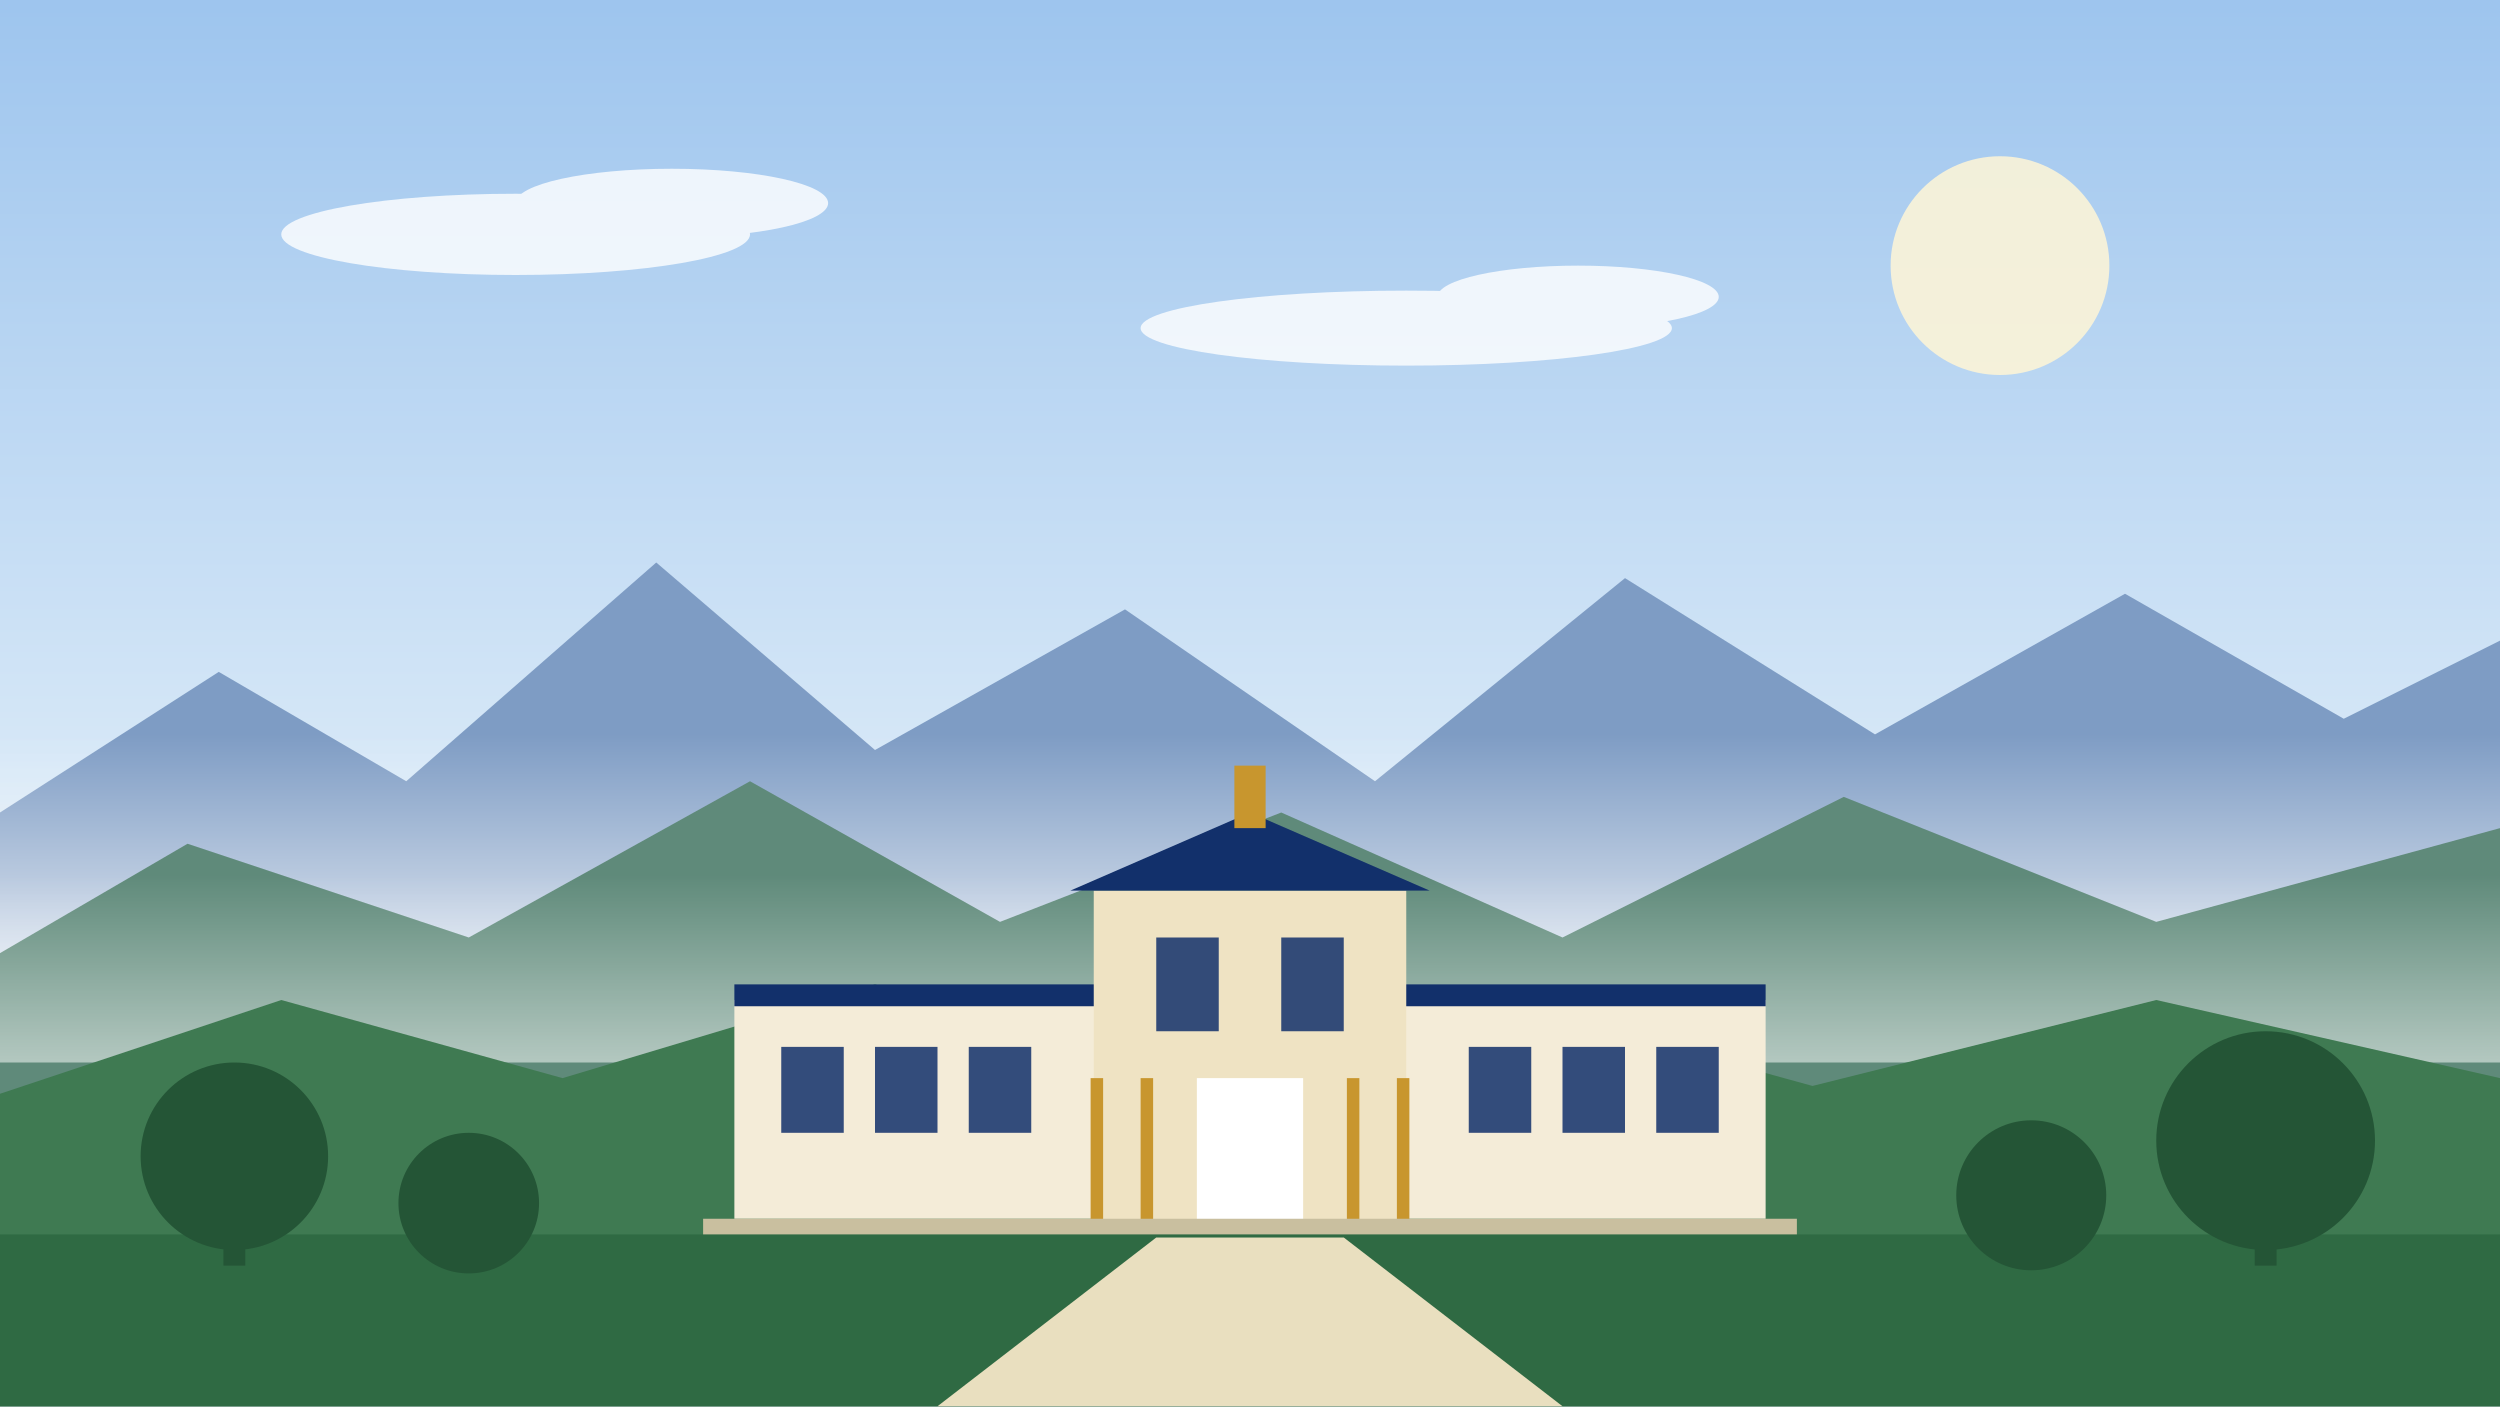
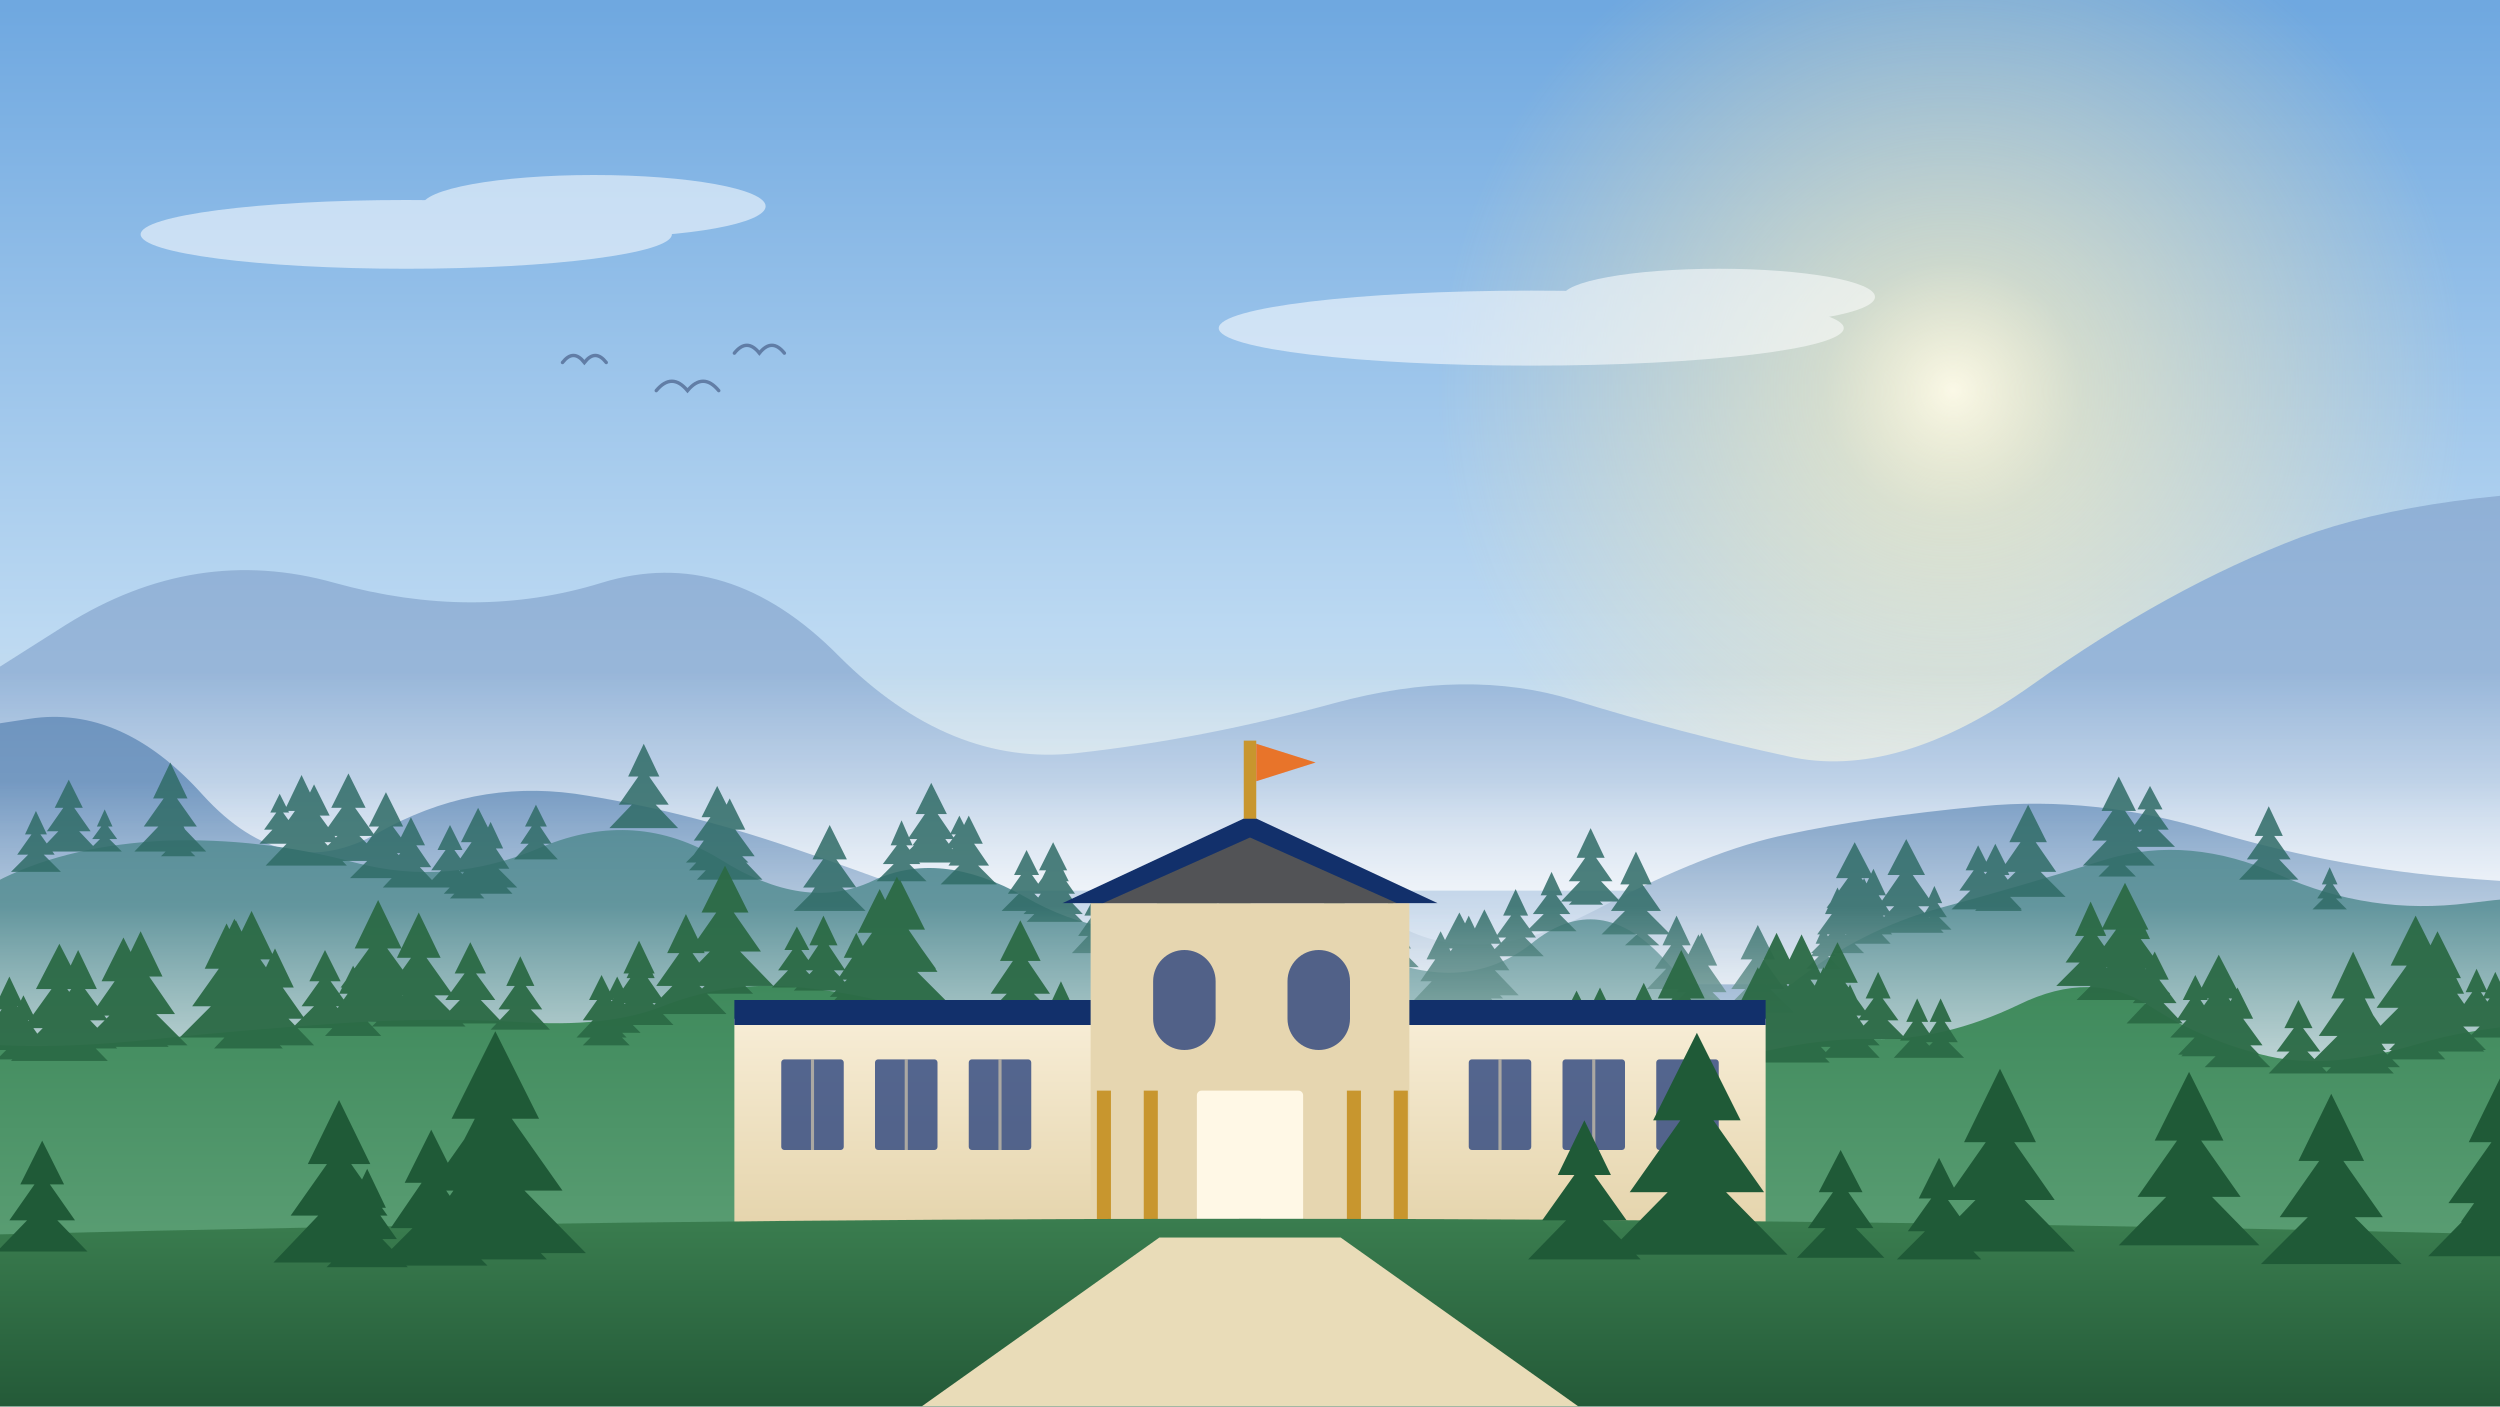
- <svg xmlns="http://www.w3.org/2000/svg" viewBox="0 0 1600 900" preserveAspectRatio="xMidYMax slice" role="img" aria-label="Illustration of hills and an academic building">
+ <svg xmlns="http://www.w3.org/2000/svg" viewBox="0 0 1600 900" preserveAspectRatio="xMidYMax slice" role="img" aria-label="Illustration of a view of hills and an academic building">
  <defs>
    <linearGradient id="sky" x1="0" y1="0" x2="0" y2="1">
-       <stop offset="0" stop-color="#9ec5ee" />
-       <stop offset=".55" stop-color="#d7e8f7" />
-       <stop offset="1" stop-color="#f6efd9" />
+       <stop offset="0" stop-color="#6fa8e0" />
+       <stop offset=".45" stop-color="#bcd9f2" />
+       <stop offset=".8" stop-color="#f6e9cc" />
+       <stop offset="1" stop-color="#fbd9a8" />
+     </linearGradient>
+     <radialGradient id="sun" cx="1250" cy="250" r="330" gradientUnits="userSpaceOnUse">
+       <stop offset="0" stop-color="#fffbe6" stop-opacity=".95" />
+       <stop offset=".25" stop-color="#ffefb8" stop-opacity=".55" />
+       <stop offset="1" stop-color="#ffe3a0" stop-opacity="0" />
+     </radialGradient>
+     <linearGradient id="wallD" x1="0" y1="0" x2="0" y2="1">
+       <stop offset="0" stop-color="#f7edd6" />
+       <stop offset="1" stop-color="#e4d3aa" />
+     </linearGradient>
+     <linearGradient id="wallN" x1="0" y1="0" x2="0" y2="1">
+       <stop offset="0" stop-color="#2a3560" />
+       <stop offset="1" stop-color="#1d2748" />
    </linearGradient>
    <linearGradient id="mist" x1="0" y1="0" x2="0" y2="1">
      <stop offset="0" stop-color="#fff" stop-opacity="0" />
-       <stop offset="1" stop-color="#fff" stop-opacity=".75" />
+       <stop offset="1" stop-color="#fff" stop-opacity=".7" />
+     </linearGradient>
+     <linearGradient id="r1" x1="0" y1="0" x2="0" y2="1">
+       <stop offset="0" stop-color="#8fb0d6" />
+       <stop offset="1" stop-color="#b9cfe6" />
+     </linearGradient>
+     <linearGradient id="r2" x1="0" y1="0" x2="0" y2="1">
+       <stop offset="0" stop-color="#6f95bf" />
+       <stop offset="1" stop-color="#a6c0d9" />
+     </linearGradient>
+     <linearGradient id="r3" x1="0" y1="0" x2="0" y2="1">
+       <stop offset="0" stop-color="#5a8f9a" />
+       <stop offset="1" stop-color="#9ec4b6" />
+     </linearGradient>
+     <linearGradient id="r4" x1="0" y1="0" x2="0" y2="1">
+       <stop offset="0" stop-color="#3f8a5c" />
+       <stop offset="1" stop-color="#6aa981" />
+     </linearGradient>
+     <linearGradient id="ground" x1="0" y1="0" x2="0" y2="1">
+       <stop offset="0" stop-color="#3a7d4f" />
+       <stop offset="1" stop-color="#245a38" />
    </linearGradient>
  </defs>
  <rect width="1600" height="900" fill="url(#sky)" />
-   <circle cx="1280" cy="170" r="70" fill="#fff6d6" opacity=".85" />
-   <g fill="#fff" opacity=".8">
-     <ellipse cx="330" cy="150" rx="150" ry="26" />
-     <ellipse cx="430" cy="130" rx="100" ry="22" />
-     <ellipse cx="900" cy="210" rx="170" ry="24" />
-     <ellipse cx="1010" cy="190" rx="90" ry="20" />
+   <rect width="1600" height="900" fill="url(#sun)" />
+   <g fill="#fff" opacity=".55">
+     <ellipse cx="260" cy="150" rx="170" ry="22" />
+     <ellipse cx="380" cy="132" rx="110" ry="20" />
+     <ellipse cx="980" cy="210" rx="200" ry="24" />
+     <ellipse cx="1100" cy="190" rx="100" ry="18" />
  </g>
-   <path fill="#7e9cc4" d="M0 520 L140 430 L260 500 L420 360 L560 480 L720 390 L880 500 L1040 370 L1200 470 L1360 380 L1500 460 L1600 410 V900 H0Z" />
-   <path fill="url(#mist)" d="M0 470 H1600 V620 H0Z" />
-   <path fill="#5f8a7a" d="M0 610 L120 540 L300 600 L480 500 L640 590 L820 520 L1000 600 L1180 510 L1380 590 L1600 530 V900 H0Z" />
-   <path fill="url(#mist)" d="M0 560 H1600 V680 H0Z" opacity=".7" />
-   <path fill="#3f7a52" d="M0 700 L180 640 L360 690 L560 630 L760 690 L960 640 L1160 695 L1380 640 L1600 690 V900 H0Z" />
-   <g transform="translate(470 560)">
-     <rect x="0" y="80" width="660" height="140" fill="#f4ecd8" />
-     <rect x="0" y="70" width="660" height="14" fill="#12306b" />
-     <rect x="230" y="10" width="200" height="214" fill="#efe3c3" />
-     <polygon points="215,10 330,-40 445,10" fill="#12306b" />
-     <rect x="320" y="-70" width="20" height="40" fill="#c8962e" />
-     <g fill="#12306b" opacity=".85">
-       <rect x="30" y="110" width="40" height="55" />
-       <rect x="90" y="110" width="40" height="55" />
-       <rect x="150" y="110" width="40" height="55" />
-       <rect x="470" y="110" width="40" height="55" />
-       <rect x="530" y="110" width="40" height="55" />
-       <rect x="590" y="110" width="40" height="55" />
-       <rect x="270" y="40" width="40" height="60" />
-       <rect x="350" y="40" width="40" height="60" />
-     </g>
-     <g fill="#fff">
-       <rect x="296" y="130" width="68" height="94" />
-     </g>
-     <g fill="#c8962e">
-       <rect x="228" y="130" width="8" height="94" />
-       <rect x="424" y="130" width="8" height="94" />
-       <rect x="260" y="130" width="8" height="94" />
-       <rect x="392" y="130" width="8" height="94" />
-     </g>
-     <rect x="-20" y="220" width="700" height="12" fill="#c9bf9f" />
+   <g fill="none" stroke="#3a4f78" stroke-width="2.2" stroke-linecap="round" opacity=".6">
+     <path d="M420 250q10-12 20 0q10-12 20 0" />
+     <path d="M470 226q8-10 16 0q8-10 16 0" />
+     <path d="M360 232q7-9 14 0q7-9 14 0" />
  </g>
-   <rect y="790" width="1600" height="110" fill="#2f6a43" />
-   <path fill="#e9dfbf" d="M740 792 H860 L1000 900 H600Z" />
-   <g fill="#245536">
-     <circle cx="150" cy="740" r="60" />
-     <rect x="143" y="740" width="14" height="70" />
-     <circle cx="1450" cy="730" r="70" />
-     <rect x="1443" y="730" width="14" height="80" />
-     <circle cx="300" cy="770" r="45" />
-     <circle cx="1300" cy="765" r="48" />
+   <path fill="url(#r1)" d="M-40 452 Q-40 452 42 400 Q125 348 214 373 Q304 398 385 373 Q466 348 537 420 Q608 491 689 482 Q770 473 854 450 Q939 427 1007 448 Q1075 469 1144 484 Q1214 500 1301 438 Q1388 376 1472 344 Q1556 313 1698 313 L1840 313 V900 H-40Z" />
+   <rect y="430" width="1600" height="140" fill="url(#mist)" />
+   <path fill="url(#r2)" d="M-40 469 Q-40 469 19 460 Q78 451 130 509 Q183 567 242 533 Q302 499 368 508 Q435 518 508 543 Q581 568 645 594 Q709 619 778 594 Q848 568 898 594 Q949 620 1022 582 Q1094 544 1144 534 Q1195 523 1268 516 Q1341 509 1416 532 Q1490 554 1565 561 Q1640 568 1740 568 L1840 568 V900 H-40Z" />
+   <rect y="500" width="1600" height="130" fill="url(#mist)" />
+   <path fill="url(#r3)" d="M-40 584 Q-40 584 2 562 Q45 541 106 538 Q167 536 227 552 Q287 568 347 542 Q407 517 461 550 Q515 584 558 564 Q601 543 656 574 Q710 605 759 590 Q808 576 872 608 Q935 639 980 604 Q1024 568 1066 615 Q1107 662 1149 628 Q1191 595 1242 581 Q1294 567 1348 550 Q1401 534 1459 560 Q1517 586 1580 578 Q1642 570 1741 570 L1840 570 V900 H-40Z" />
+   <path fill="#2f6b66" opacity="0.85" d="M467 511L457 531H477ZM467 526L451 548H483ZM467 541L446 563H488ZM247 507L236 529H258ZM247 523L230 546H264ZM247 539L224 562H270ZM950 582L939 604H961ZM950 598L934 621H966ZM950 614L928 637H972ZM114 522L109 532H119ZM114 530L106 541H122ZM114 537L103 548H125ZM940 586L930 607H950ZM940 601L924 624H956ZM940 617L918 639H962ZM459 503L449 523H469ZM459 517L444 538H474ZM459 532L439 552H479ZM1087 598L1077 618H1097ZM1087 612L1072 633H1102ZM1087 627L1067 647H1107ZM793 558L787 571H799ZM793 568L783 582H803ZM793 577L780 591H806ZM454 524L448 537H460ZM454 533L444 547H464ZM454 543L441 557H467ZM1051 579L1046 590H1056ZM1051 587L1043 598H1059ZM1051 595L1040 605H1062ZM1355 532L1349 543H1361ZM1355 540L1346 553H1364ZM1355 549L1343 561H1367ZM306 517L295 539H317ZM306 533L290 556H322ZM306 549L284 572H328ZM67 518L62 529H72ZM67 526L59 537H75ZM67 534L56 545H78ZM531 528L520 550H542ZM531 544L514 568H548ZM531 560L508 583H554ZM1452 516L1443 535H1461ZM1452 530L1438 550H1466ZM1452 543L1433 563H1471ZM788 539L778 560H798ZM788 555L772 578H804ZM788 570L766 593H810ZM890 575L881 592H899ZM890 588L877 607H903ZM890 601L872 619H908ZM179 508L173 520H185ZM179 517L169 531H189ZM179 526L166 540H192ZM993 558L986 573H1000ZM993 569L981 585H1005ZM993 580L977 596H1009ZM1356 497L1345 519H1367ZM1356 513L1339 538H1373ZM1356 530L1333 554H1379ZM596 501L586 521H606ZM596 515L581 537H611ZM596 530L575 551H617ZM770 553L762 570H778ZM770 566L757 584H783ZM770 579L752 596H788ZM1073 586L1064 605H1082ZM1073 600L1059 620H1087ZM1073 613L1054 633H1092ZM1176 568L1168 585H1184ZM1176 580L1163 598H1189ZM1176 593L1159 610H1193ZM1376 503L1368 518H1384ZM1376 514L1364 531H1388ZM1376 526L1360 542H1392ZM1220 537L1208 560H1232ZM1220 554L1202 580H1238ZM1220 572L1196 597H1244ZM314 526L306 543H322ZM314 538L302 556H326ZM314 551L297 568H331ZM1089 597L1079 618H1099ZM1089 612L1073 635H1105ZM1089 628L1067 650H1111ZM193 496L182 519H204ZM193 513L176 537H210ZM193 530L170 554H216ZM412 476L402 497H422ZM412 492L396 515H428ZM412 507L390 530H434ZM526 552L520 564H532ZM526 561L517 575H535ZM526 570L513 583H539ZM109 488L98 511H120ZM109 505L92 529H126ZM109 521L86 545H132ZM970 569L962 586H978ZM970 582L957 600H983ZM970 594L952 612H988ZM1619 528L1610 546H1628ZM1619 541L1605 561H1633ZM1619 555L1600 574H1638ZM288 528L280 544H296ZM288 540L276 557H300ZM288 551L272 568H304ZM854 565L845 583H863ZM854 578L840 598H868ZM854 592L835 611H873ZM223 495L212 517H234ZM223 511L206 535H240ZM223 528L200 551H246ZM1238 567L1233 578H1243ZM1238 575L1230 587H1246ZM1238 584L1227 595H1249ZM753 548L742 570H764ZM753 564L737 588H769ZM753 580L731 603H775ZM657 544L649 560H665ZM657 555L645 572H669ZM657 567L641 583H673ZM1015 551L1010 562H1020ZM1015 559L1007 571H1023ZM1015 568L1004 579H1026ZM614 522L608 534H620ZM614 531L605 543H623ZM614 539L602 551H626ZM201 502L191 522H211ZM201 517L185 539H217ZM201 532L180 554H222ZM44 499L35 517H53ZM44 512L30 532H58ZM44 525L25 545H63ZM577 525L570 541H584ZM577 537L565 553H589ZM577 548L561 564H593ZM299 547L294 558H304ZM299 555L291 567H307ZM299 563L288 575H310ZM675 546L666 564H684ZM675 559L662 578H688ZM675 572L657 590H693ZM263 523L254 541H272ZM263 536L250 555H276ZM263 549L245 568H281ZM922 596L913 614H931ZM922 609L909 628H935ZM922 622L904 641H940ZM1298 515L1286 539H1310ZM1298 532L1280 558H1316ZM1298 550L1274 574H1322ZM1125 592L1114 614H1136ZM1125 609L1108 633H1142ZM1125 625L1102 648H1148ZM1018 530L1009 549H1027ZM1018 544L1004 564H1032ZM1018 557L999 577H1037ZM1279 545L1272 560H1286ZM1279 556L1268 572H1290ZM1279 567L1264 583H1294ZM596 513L589 529H603ZM596 525L584 541H608ZM596 536L580 552H612ZM1047 545L1037 566H1057ZM1047 560L1031 583H1063ZM1047 576L1025 598H1069ZM674 539L665 557H683ZM674 552L660 572H688ZM674 565L655 585H693ZM1167 593L1162 604H1172ZM1167 601L1159 612H1175ZM1167 609L1156 620H1178ZM751 547L740 569H762ZM751 563L735 586H767ZM751 579L729 602H773ZM1274 547L1268 558H1280ZM1274 555L1265 567H1283ZM1274 563L1262 575H1286ZM1277 540L1269 556H1285ZM1277 552L1264 570H1290ZM1277 564L1260 582H1294ZM934 584L922 607H946ZM934 601L916 626H952ZM934 618L910 643H958ZM702 571L694 586H710ZM702 582L690 599H714ZM702 593L686 610H718ZM1491 555L1486 566H1496ZM1491 563L1483 575H1499ZM1491 571L1480 582H1502ZM1187 539L1175 562H1199ZM1187 556L1169 581H1205ZM1187 573L1163 598H1211ZM23 519L16 534H30ZM23 530L11 547H35ZM23 542L7 558H39ZM1266 541L1258 557H1274ZM1266 553L1254 570H1278ZM1266 565L1249 582H1283ZM1193 562L1185 579H1201ZM1193 574L1181 592H1205ZM1193 586L1176 604H1210ZM343 515L336 529H350ZM343 525L333 540H353ZM343 535L329 550H357ZM620 522L611 540H629ZM620 535L607 554H633ZM620 548L602 566H638ZM1199 556L1191 573H1207ZM1199 568L1187 586H1211ZM1199 580L1182 597H1216Z" />
+   <rect y="580" width="1600" height="120" fill="url(#mist)" opacity=".9" />
+   <path fill="url(#r4)" d="M-40 667 Q-40 667 2 669 Q43 671 100 665 Q158 659 216 655 Q273 651 331 654 Q389 658 424 644 Q460 630 496 631 Q532 632 578 644 Q624 655 667 654 Q710 653 746 684 Q783 715 830 714 Q876 714 917 714 Q958 713 997 706 Q1036 699 1095 682 Q1154 664 1199 665 Q1244 666 1292 643 Q1339 620 1376 644 Q1412 667 1452 676 Q1491 685 1548 668 Q1604 651 1722 651 L1840 651 V900 H-40Z" />
+   <path fill="#2b6a45" opacity="0.95" d="M928 662L916 685H940ZM928 679L910 705H946ZM928 697L903 722H953ZM527 586L518 605H536ZM527 600L513 621H541ZM527 614L508 634H546ZM1365 578L1354 601H1376ZM1365 595L1348 620H1382ZM1365 612L1341 636H1389ZM1009 634L994 664H1024ZM1009 656L986 688H1032ZM1009 678L978 710H1040ZM145 591L131 620H159ZM145 613L123 644H167ZM145 634L115 664H175ZM1242 639L1235 654H1249ZM1242 650L1231 667H1253ZM1242 662L1227 677H1257ZM1471 640L1462 658H1480ZM1471 654L1457 673H1485ZM1471 667L1452 687H1490ZM1420 611L1407 636H1433ZM1420 630L1401 657H1439ZM1420 648L1394 675H1446ZM301 603L291 623H311ZM301 618L285 640H317ZM301 633L280 655H322ZM85 623L76 641H94ZM85 636L72 655H98ZM85 649L67 668H103ZM1016 672L1008 688H1024ZM1016 683L1004 701H1028ZM1016 695L1000 712H1032ZM1565 612L1553 636H1577ZM1565 630L1547 656H1583ZM1565 648L1540 673H1590ZM1597 622L1589 639H1605ZM1597 634L1584 652H1610ZM1597 647L1580 664H1614ZM576 563L560 595H592ZM576 587L552 622H600ZM576 611L543 645H609ZM439 585L427 610H451ZM439 604L420 631H458ZM439 622L413 649H465ZM159 617L149 638H169ZM159 633L143 656H175ZM159 648L137 671H181ZM409 602L399 623H419ZM409 618L393 641H425ZM409 633L387 656H431ZM679 628L672 643H686ZM679 639L668 655H690ZM679 650L664 666H694ZM388 634L381 648H395ZM388 644L377 659H399ZM388 654L373 669H403ZM822 653L810 677H834ZM822 671L804 697H840ZM822 689L797 714H847ZM987 673L980 688H994ZM987 684L976 700H998ZM987 695L972 710H1002ZM464 593L456 610H472ZM464 606L451 624H477ZM464 618L446 636H482ZM1202 622L1194 639H1210ZM1202 635L1189 653H1215ZM1202 647L1184 665H1220ZM1545 629L1536 648H1554ZM1545 643L1530 664H1560ZM1545 657L1525 678H1565ZM395 625L388 639H402ZM395 636L384 651H406ZM395 646L380 661H410ZM151 589L137 617H165ZM151 610L129 641H173ZM151 631L122 661H180ZM15 637L7 653H23ZM15 649L3 666H27ZM15 661L-2 678H32ZM1153 598L1139 627H1167ZM1153 619L1131 650H1175ZM1153 640L1124 670H1182ZM385 624L377 640H393ZM385 636L373 653H397ZM385 647L369 664H401ZM795 638L780 669H810ZM795 661L771 695H819ZM795 684L763 717H827ZM1546 586L1530 618H1562ZM1546 610L1521 645H1571ZM1546 634L1512 668H1580ZM1167 619L1158 638H1176ZM1167 633L1153 653H1181ZM1167 647L1148 666H1186ZM1227 639L1220 654H1234ZM1227 650L1216 666H1238ZM1227 661L1212 677H1242ZM90 596L76 625H104ZM90 617L68 649H112ZM90 639L60 669H120ZM1379 609L1370 627H1388ZM1379 623L1365 642H1393ZM1379 636L1361 655H1397ZM1506 609L1492 639H1520ZM1506 631L1484 663H1528ZM1506 653L1476 683H1536ZM50 608L38 633H62ZM50 627L31 653H69ZM50 645L25 671H75ZM464 554L449 584H479ZM464 576L441 609H487ZM464 599L433 631H495ZM1014 642L1002 666H1026ZM1014 660L996 686H1032ZM1014 677L989 702H1039ZM1360 565L1345 595H1375ZM1360 587L1337 619H1383ZM1360 609L1329 640H1391ZM1137 597L1121 630H1153ZM1137 621L1112 656H1162ZM1137 645L1103 680H1171ZM157 621L149 638H165ZM157 634L144 652H170ZM157 646L139 664H175ZM1176 603L1163 629H1189ZM1176 622L1156 650H1196ZM1176 641L1149 669H1203ZM410 607L401 626H419ZM410 621L395 642H425ZM410 635L390 656H430ZM1156 639L1149 653H1163ZM1156 649L1145 665H1167ZM1156 660L1141 676H1171ZM756 627L741 657H771ZM756 649L733 682H779ZM756 671L725 703H787ZM653 589L640 615H666ZM653 608L634 636H672ZM653 627L627 654H679ZM208 608L198 628H218ZM208 623L193 644H223ZM208 637L187 658H229ZM889 660L878 683H900ZM889 677L872 701H906ZM889 694L866 717H912ZM161 583L146 614H176ZM161 606L137 640H185ZM161 629L129 662H193ZM563 569L549 597H577ZM563 590L542 620H584ZM563 610L534 640H592ZM1585 620L1578 635H1592ZM1585 631L1574 647H1596ZM1585 642L1570 657H1600ZM761 634L747 663H775ZM761 656L739 687H783ZM761 677L731 707H791ZM857 662L845 685H869ZM857 679L839 704H875ZM857 696L833 721H881ZM1432 632L1422 652H1442ZM1432 647L1416 669H1448ZM1432 662L1411 683H1453ZM1139 640L1131 656H1147ZM1139 651L1127 668H1151ZM1139 663L1123 680H1155ZM850 673L840 694H860ZM850 688L835 710H865ZM850 703L829 724H871ZM176 607L164 632H188ZM176 625L157 652H195ZM176 643L151 669H201ZM1024 632L1010 661H1038ZM1024 654L1002 685H1046ZM1024 675L994 705H1054ZM736 595L720 627H752ZM736 619L712 653H760ZM736 642L703 676H769ZM574 561L558 593H590ZM574 585L549 620H599ZM574 609L540 643H608ZM510 593L502 608H518ZM510 604L498 621H522ZM510 615L494 632H526ZM333 612L324 631H342ZM333 626L319 646H347ZM333 639L314 659H352ZM226 618L217 636H235ZM226 631L212 651H240ZM226 644L208 663H244ZM4 630L-4 646H12ZM4 642L-8 659H16ZM4 653L-12 669H20ZM902 655L890 679H914ZM902 673L884 699H920ZM902 691L877 716H927ZM582 618L575 632H589ZM582 629L571 644H593ZM582 639L567 654H597ZM1615 601L1604 623H1626ZM1615 617L1598 640H1632ZM1615 633L1593 656H1637ZM268 584L254 613H282ZM268 606L246 637H290ZM268 627L238 657H298ZM548 597L540 613H556ZM548 609L536 627H560ZM548 621L531 638H565ZM1510 632L1499 654H1521ZM1510 648L1493 672H1527ZM1510 664L1488 687H1532ZM1405 624L1397 640H1413ZM1405 635L1393 653H1417ZM1405 647L1389 664H1421ZM840 676L831 694H849ZM840 689L826 709H854ZM840 703L822 721H858ZM1421 615L1409 639H1433ZM1421 633L1403 659H1439ZM1421 651L1396 676H1446ZM1184 630L1175 649H1193ZM1184 644L1170 664H1198ZM1184 657L1165 677H1203ZM1338 577L1328 599H1348ZM1338 593L1322 616H1354ZM1338 609L1316 631H1360ZM1560 596L1545 626H1575ZM1560 618L1537 651H1583ZM1560 640L1529 672H1591ZM992 670L984 687H1000ZM992 682L979 700H1005ZM992 695L975 712H1009ZM79 600L65 628H93ZM79 620L58 650H100ZM79 641L50 670H108ZM242 576L227 607H257ZM242 599L218 632H266ZM242 621L210 654H274ZM152 611L142 631H162ZM152 626L137 647H167ZM152 640L131 662H173ZM6 625L-3 644H15ZM6 639L-8 659H20ZM6 652L-13 672H25ZM950 644L935 674H965ZM950 666L927 698H973ZM950 688L919 719H981ZM1125 619L1113 643H1137ZM1125 637L1107 663H1143ZM1125 655L1100 680H1150ZM150 588L136 617H164ZM150 609L128 640H172ZM150 630L120 661H180ZM967 667L957 688H977ZM967 683L951 705H983ZM967 698L945 720H989ZM1076 608L1061 639H1091ZM1076 631L1052 665H1100ZM1076 654L1044 687H1108ZM38 604L23 633H53ZM38 626L15 658H61ZM38 647L7 679H69ZM872 666L861 688H883ZM872 682L855 706H889ZM872 698L849 722H895ZM1052 629L1038 658H1066ZM1052 650L1030 681H1074ZM1052 671L1023 701H1081Z" />
+   <g transform="translate(470 566)">
+     <rect x="-30" y="226" width="720" height="14" rx="3" fill="#cbbf9d" />
+     <rect x="0" y="86" width="660" height="140" fill="url(#wallD)" />
+     <rect x="0" y="74" width="660" height="16" fill="#12306b" />
+     <rect x="228" y="12" width="204" height="214" fill="#e6d6b0" />
+     <polygon points="210,12 330,-44 450,12" fill="#12306b" />
+     <polygon points="236,12 330,-30 424,12" fill="#c8962e" opacity=".35" />
+     <rect x="326" y="-92" width="8" height="50" fill="#c8962e" />
+     <polygon points="334,-90 372,-78 334,-66" fill="#e8742a" />
+     <rect x="30" y="112" width="40" height="58" rx="2" fill="#27407c" opacity=".78" />
+     <rect x="49" y="112" width="2" height="58" fill="#e6d6b0" opacity=".6" />
+     <rect x="90" y="112" width="40" height="58" rx="2" fill="#27407c" opacity=".78" />
+     <rect x="109" y="112" width="2" height="58" fill="#e6d6b0" opacity=".6" />
+     <rect x="150" y="112" width="40" height="58" rx="2" fill="#27407c" opacity=".78" />
+     <rect x="169" y="112" width="2" height="58" fill="#e6d6b0" opacity=".6" />
+     <rect x="470" y="112" width="40" height="58" rx="2" fill="#27407c" opacity=".78" />
+     <rect x="489" y="112" width="2" height="58" fill="#e6d6b0" opacity=".6" />
+     <rect x="530" y="112" width="40" height="58" rx="2" fill="#27407c" opacity=".78" />
+     <rect x="549" y="112" width="2" height="58" fill="#e6d6b0" opacity=".6" />
+     <rect x="590" y="112" width="40" height="58" rx="2" fill="#27407c" opacity=".78" />
+     <rect x="609" y="112" width="2" height="58" fill="#e6d6b0" opacity=".6" />
+     <rect x="268" y="42" width="40" height="64" rx="20" fill="#27407c" opacity=".78" />
+     <rect x="354" y="42" width="40" height="64" rx="20" fill="#27407c" opacity=".78" />
+     <rect x="296" y="132" width="68" height="94" rx="3" fill="#fff8e6" />
+     <rect x="232" y="132" width="9" height="94" fill="#c8962e" />
+     <rect x="262" y="132" width="9" height="94" fill="#c8962e" />
+     <rect x="392" y="132" width="9" height="94" fill="#c8962e" />
+     <rect x="422" y="132" width="9" height="94" fill="#c8962e" />
+     <rect x="286" y="226" width="88" height="0" />
+     <rect x="278" y="226" width="104" height="0" />
+     <rect x="270" y="226" width="120" height="0" />
+     <rect x="262" y="226" width="136" height="0" />
+     <rect x="254" y="226" width="152" height="0" />
  </g>
+   <path fill="url(#ground)" d="M0 790 Q800 770 1600 790 V900 H0Z" />
+   <path fill="#e9dcb8" d="M742 792 H858 L1010 900 H590Z" />
+   <path fill="#1f5a37" opacity="1.0" d="M317 660L289 716H345ZM317 701L274 762H360ZM317 743L259 802H375ZM1280 684L1257 731H1303ZM1280 718L1245 768H1315ZM1280 752L1232 801H1328ZM1603 684L1580 731H1626ZM1603 719L1567 770H1639ZM1603 754L1554 804H1652ZM1014 717L997 752H1031ZM1014 743L987 781H1041ZM1014 769L978 806H1050ZM1594 737L1582 762H1606ZM1594 755L1575 782H1613ZM1594 774L1569 799H1619ZM1178 736L1164 763H1192ZM1178 756L1157 786H1199ZM1178 776L1150 805H1206ZM276 723L259 757H293ZM276 748L250 786H302ZM276 774L240 810H312ZM1401 686L1379 730H1423ZM1401 719L1368 766H1434ZM1401 751L1356 797H1446ZM1492 700L1471 743H1513ZM1492 732L1459 779H1525ZM1492 764L1447 809H1537ZM1241 741L1228 767H1254ZM1241 760L1221 788H1261ZM1241 779L1214 806H1268ZM1086 661L1058 717H1114ZM1086 702L1043 763H1129ZM1086 744L1028 803H1144ZM217 704L197 745H237ZM217 734L186 778H248ZM217 764L175 808H259ZM27 730L13 758H41ZM27 751L6 781H48ZM27 771L-2 801H56ZM235 748L223 773H247ZM235 766L216 793H254ZM235 785L209 811H261ZM309 706L289 745H329ZM309 735L279 778H339ZM309 764L268 806H350Z" />
</svg>
